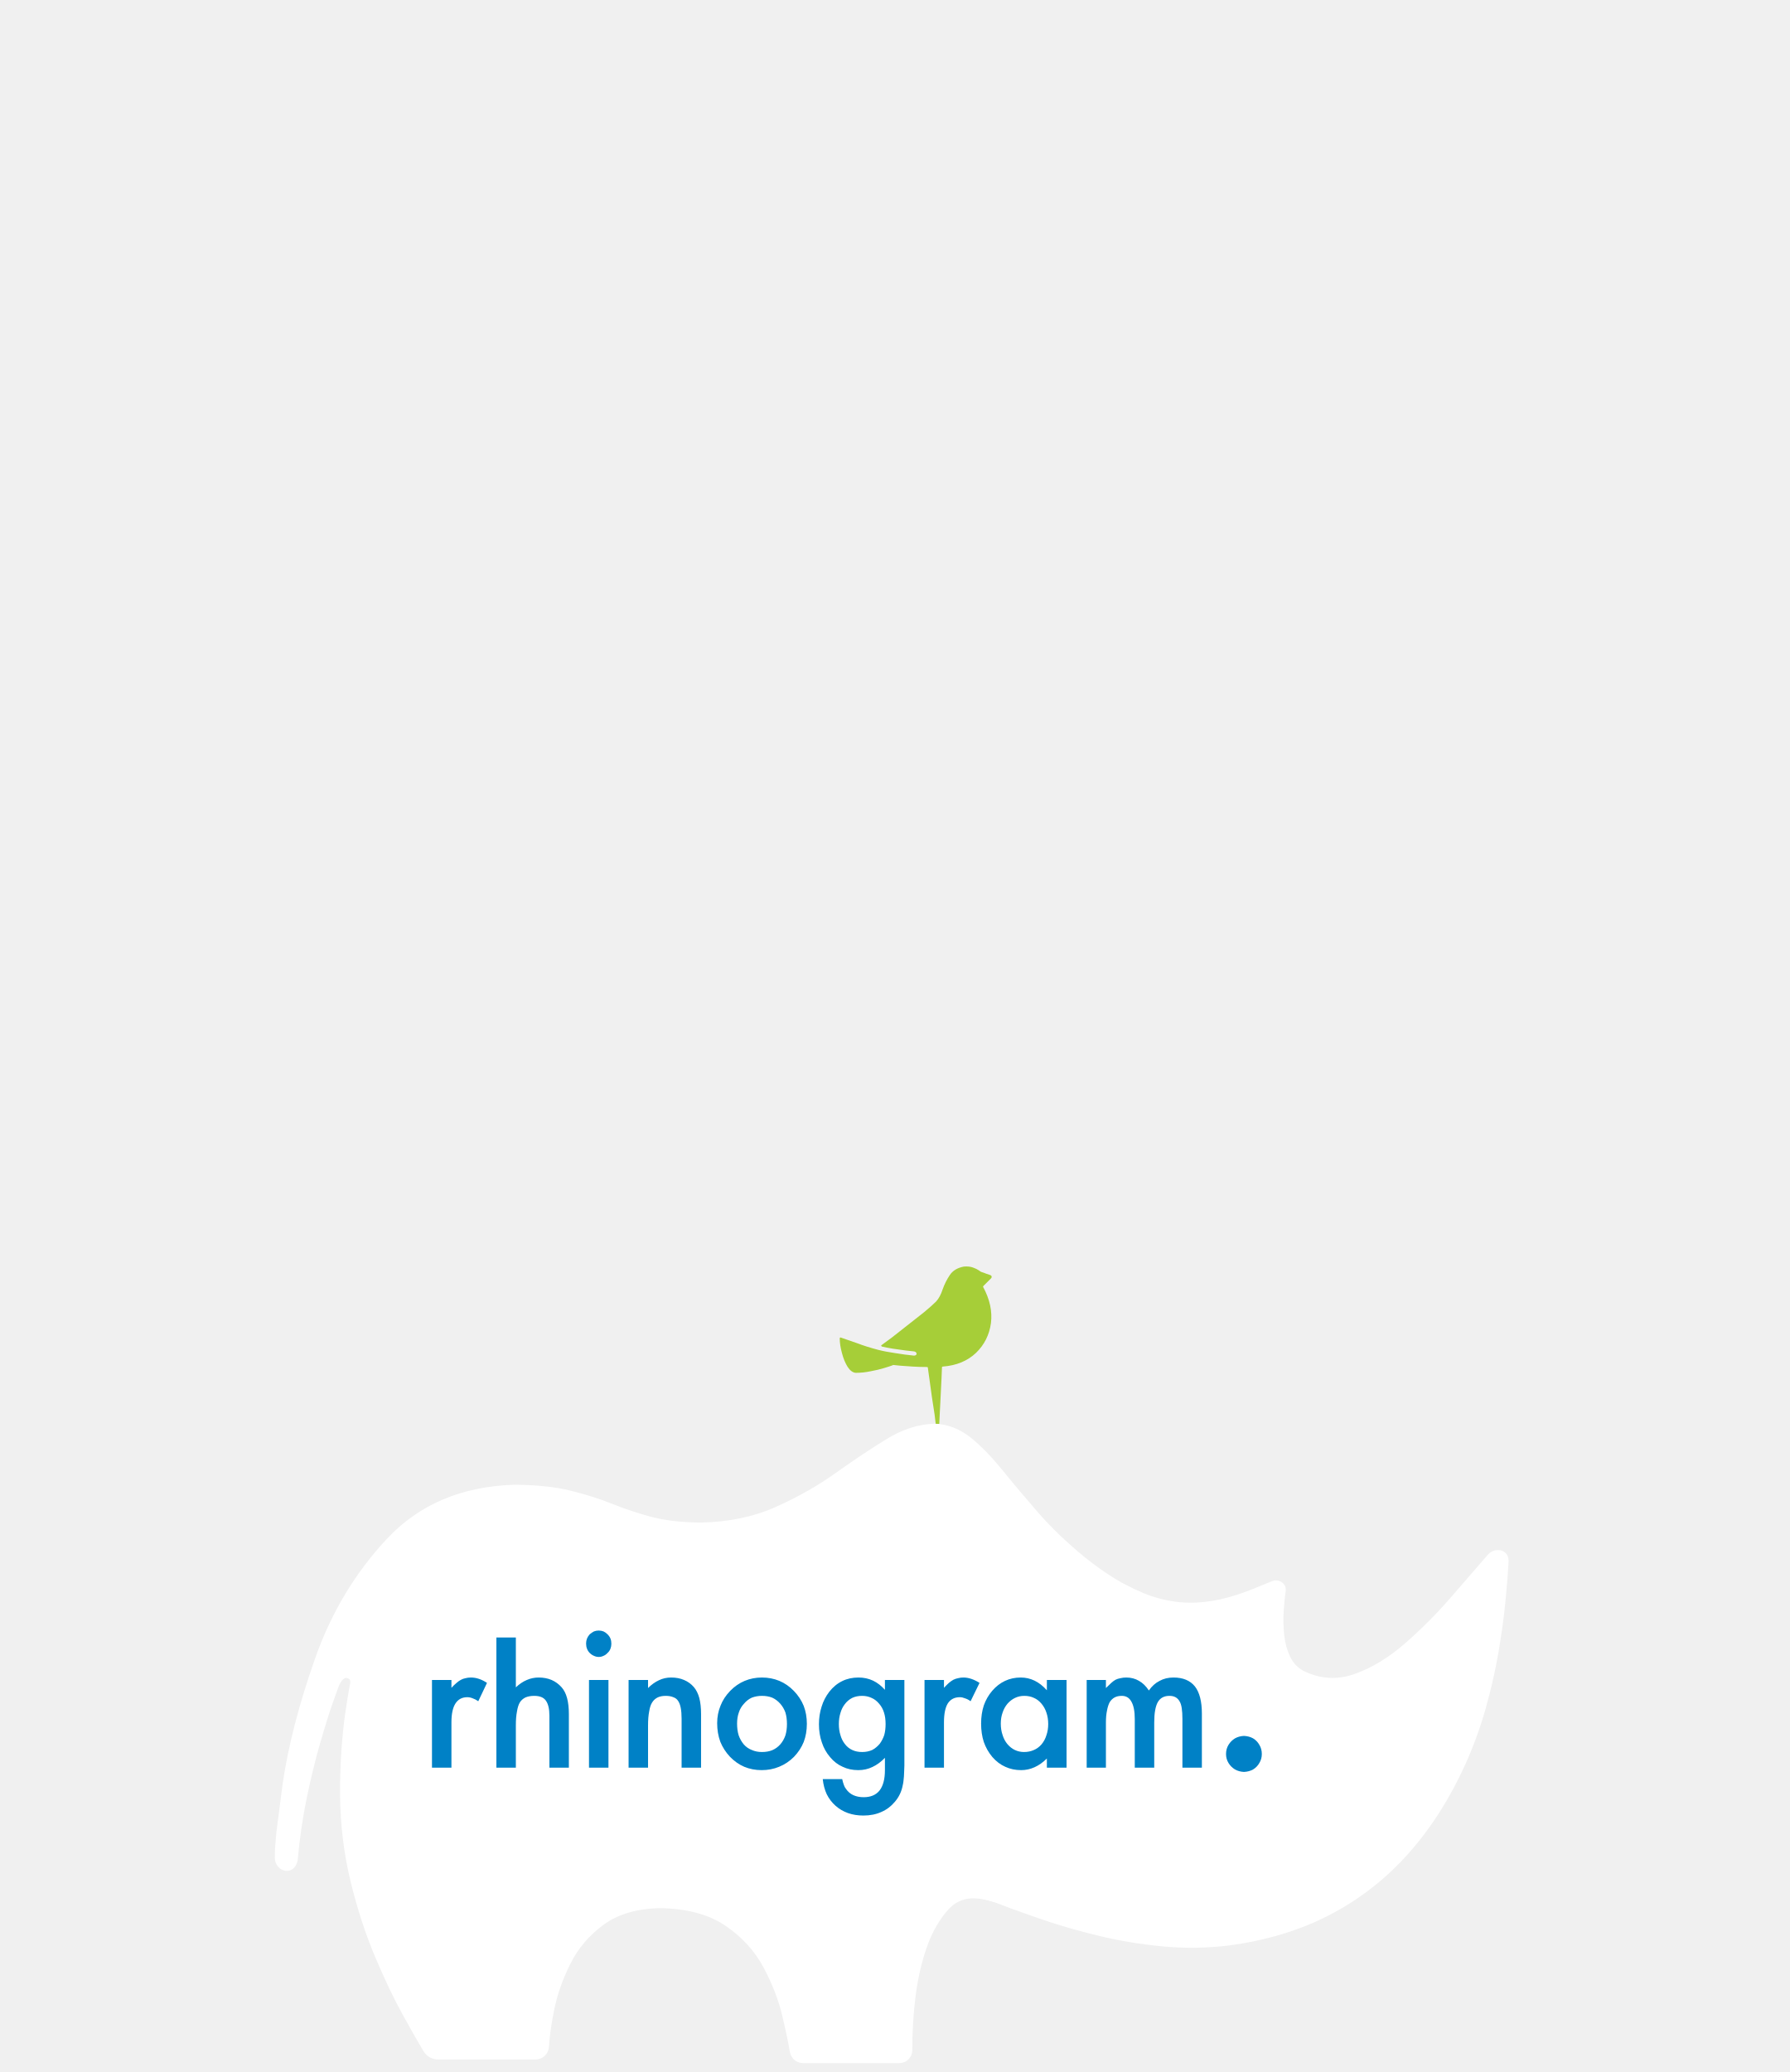
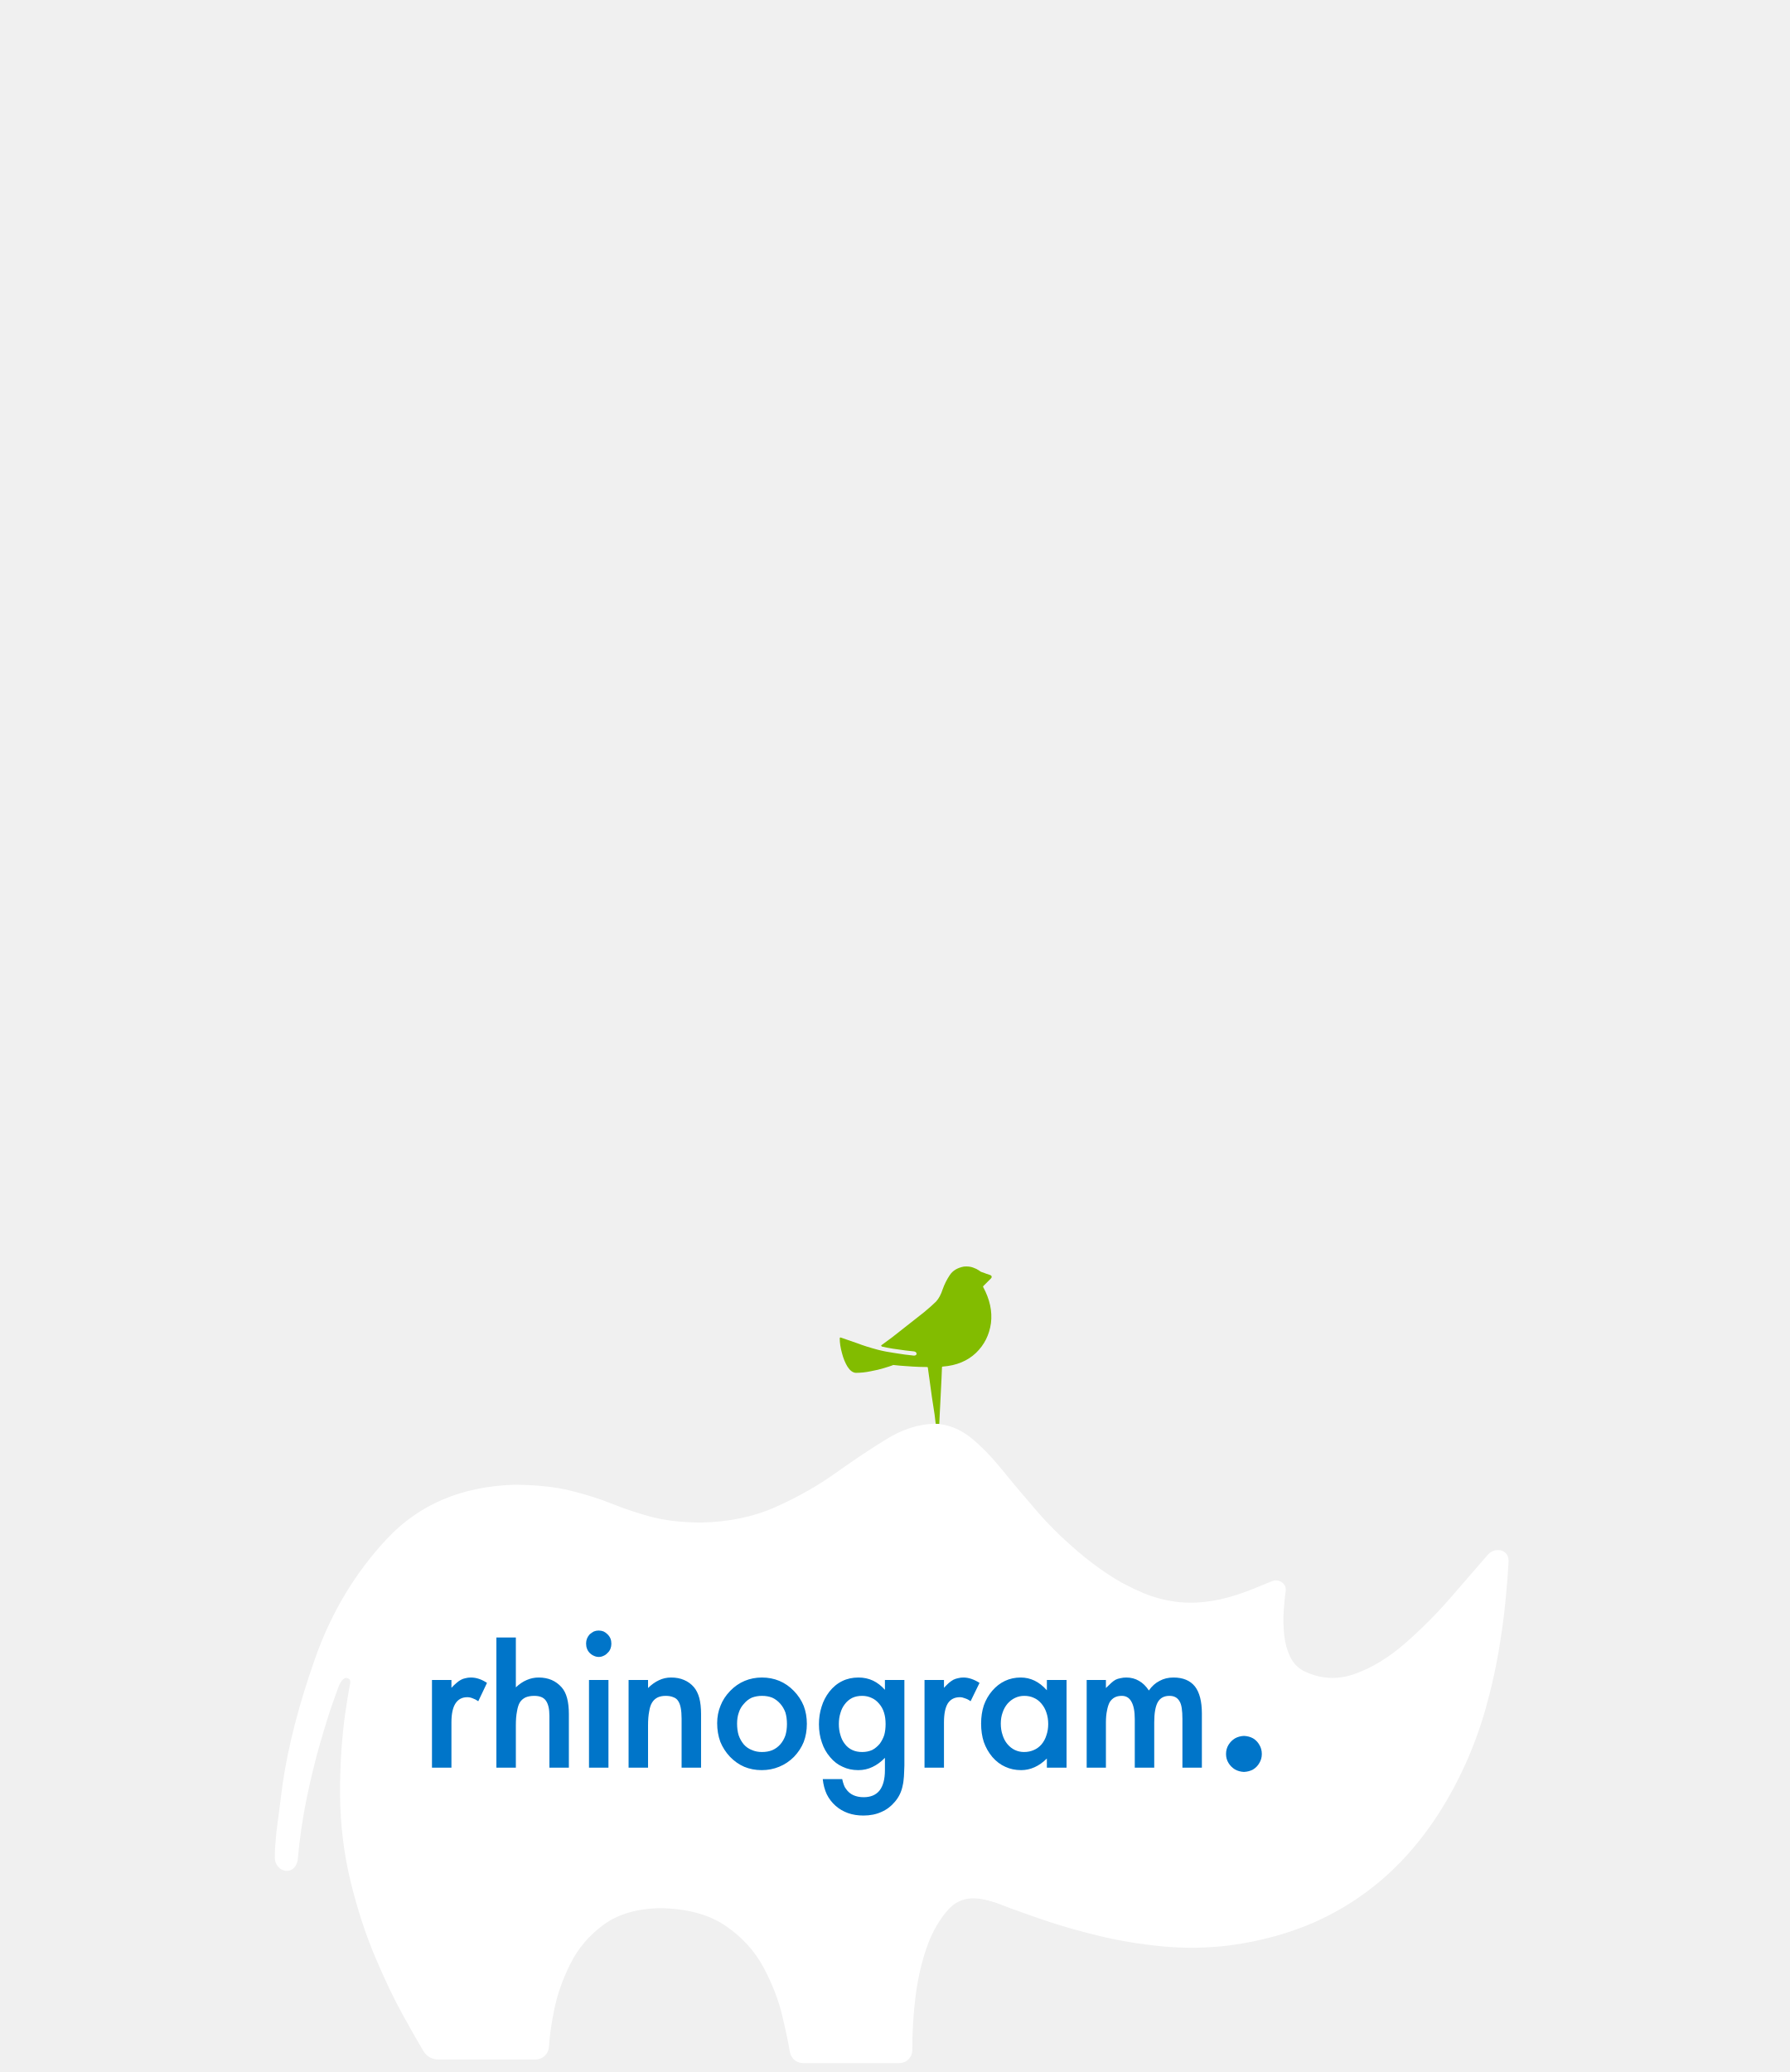
<svg xmlns="http://www.w3.org/2000/svg" xmlns:xlink="http://www.w3.org/1999/xlink" version="1.1" preserveAspectRatio="none" x="0px" y="0px" width="760px" height="880px" viewBox="614 10 760 880">
  <defs>
    <g id="Symbol_6_0_Layer0_0_FILL">
-       <path fill="#a6ce38" stroke="none" d=" M 955 467 Q 954.95 467.05 954.95 467.15 954.95 468.65 955.45 470.45 955.9 472.2 956.7 473.5 957.55 474.8 958.55 474.85 960.2 474.85 961.85 474.5 963.5 474.2 964.8 473.8 966.15 473.4 966.8 473.15 966.85 473.15 966.85 473.1 966.9 473.1 966.95 473.1 L 968.45 473.25 Q 969.65 473.35 971.25 473.45 972.9 473.55 974.45 473.55 974.55 473.55 974.6 473.6 974.65 473.65 974.65 473.75 L 975 476.25 Q 975.25 478.1 975.55 480.25 975.9 482.45 976.15 484.15 L 976.4 486.25 Q 976.6 486.25 976.8 486.3 977 486.3 977.2 486.3 L 977.3 484.15 Q 977.4 482.45 977.5 480.2 977.6 478 977.7 476.15 L 977.8 473.65 Q 977.8 473.55 977.85 473.5 977.9 473.45 978 473.45 982.55 473.1 985.4 470.4 988.2 467.7 988.75 463.75 989.25 459.8 987 455.65 987 455.6 987 455.55 987 455.5 987.05 455.45 L 988.75 453.75 Q 988.95 453.55 988.9 453.3 988.85 453.1 988.6 453 988.15 452.85 987.7 452.7 987.25 452.5 986.6 452.3 L 986.4 452.2 986.05 451.95 Q 985.55 451.6 984.7 451.3 983.85 451 982.7 451.1 980.55 451.5 979.55 453 978.55 454.5 977.95 456.2 977.4 457.9 976.5 458.9 975.55 459.85 973.8 461.3 972 462.75 970.05 464.25 968.1 465.8 966.55 467 964.95 468.2 964.3 468.65 964.15 468.75 964.25 468.85 964.3 468.95 964.45 469 965.3 469.2 966.8 469.45 968.25 469.65 969.65 469.85 L 971.45 470.05 Q 971.9 470.1 972.05 470.35 972.2 470.6 972.05 470.8 971.9 471 971.5 471 969.5 470.8 967.4 470.45 965.25 470.15 963.5 469.7 960.85 469 958.9 468.25 956.9 467.55 955.15 466.95 955.05 466.95 955 467 Z" />
+       <path fill="#82bc00" stroke="none" d=" M 955 467 Q 954.95 467.05 954.95 467.15 954.95 468.65 955.45 470.45 955.9 472.2 956.7 473.5 957.55 474.8 958.55 474.85 960.2 474.85 961.85 474.5 963.5 474.2 964.8 473.8 966.15 473.4 966.8 473.15 966.85 473.15 966.85 473.1 966.9 473.1 966.95 473.1 L 968.45 473.25 Q 969.65 473.35 971.25 473.45 972.9 473.55 974.45 473.55 974.55 473.55 974.6 473.6 974.65 473.65 974.65 473.75 L 975 476.25 Q 975.25 478.1 975.55 480.25 975.9 482.45 976.15 484.15 L 976.4 486.25 Q 976.6 486.25 976.8 486.3 977 486.3 977.2 486.3 L 977.3 484.15 Q 977.4 482.45 977.5 480.2 977.6 478 977.7 476.15 L 977.8 473.65 Q 977.8 473.55 977.85 473.5 977.9 473.45 978 473.45 982.55 473.1 985.4 470.4 988.2 467.7 988.75 463.75 989.25 459.8 987 455.65 987 455.6 987 455.55 987 455.5 987.05 455.45 L 988.75 453.75 Q 988.95 453.55 988.9 453.3 988.85 453.1 988.6 453 988.15 452.85 987.7 452.7 987.25 452.5 986.6 452.3 L 986.4 452.2 986.05 451.95 Q 985.55 451.6 984.7 451.3 983.85 451 982.7 451.1 980.55 451.5 979.55 453 978.55 454.5 977.95 456.2 977.4 457.9 976.5 458.9 975.55 459.85 973.8 461.3 972 462.75 970.05 464.25 968.1 465.8 966.55 467 964.95 468.2 964.3 468.65 964.15 468.75 964.25 468.85 964.3 468.95 964.45 469 965.3 469.2 966.8 469.45 968.25 469.65 969.65 469.85 L 971.45 470.05 Q 971.9 470.1 972.05 470.35 972.2 470.6 972.05 470.8 971.9 471 971.5 471 969.5 470.8 967.4 470.45 965.25 470.15 963.5 469.7 960.85 469 958.9 468.25 956.9 467.55 955.15 466.95 955.05 466.95 955 467 Z" />
    </g>
    <g id="Symbol_7_0_Layer0_0_FILL">
      <path fill="#FFFFFF" stroke="none" d=" M 1336.05 565.75 Q 1325.55 541.3 1309.5 520 1293.45 498.7 1270.9 480.6 1253.5 473.35 1234.6 461.75 1215.75 450.15 1194.95 433.55 1158.6 403.8 1132.1 373.4 1105.65 343 1084.5 316.85 1063.35 290.7 1043 273.75 1022.65 256.75 998.6 253.85 997.45 253.75 996.2 253.65 995 253.55 993.8 253.55 993.15 253.5 992.55 253.5 991.95 253.5 991.3 253.5 959.55 254.5 927.35 274.3 895.15 294.05 858.65 320.1 822.2 346.1 777.65 365.85 733.1 385.65 676.65 386.65 637.3 386.25 609.55 378.7 581.85 371.15 557.05 361.15 532.25 351.2 501.65 343.65 471.1 336.05 426.1 335.65 319.7 339.05 255 407.7 190.3 476.35 157.4 569.65 124.5 662.95 113.4 740.3 L 105.25 803.55 103.4 824.55 103.05 838.5 Q 103.15 845.3 107.35 850.25 111.5 855.25 118.25 856.05 121 856.3 124.2 855.1 127.45 853.9 130.1 850.65 132.75 847.35 133.9 841.5 137.7 798.4 146.1 757.8 154.55 717.25 164.05 684.2 173.6 651.2 180.75 630.75 L 189.05 607.6 Q 190.1 604.75 191.95 601.85 193.75 598.85 196.15 597.15 198.55 595.45 201.25 596.4 205.05 597.95 204.85 601 204.7 604.05 203.65 608.35 200.8 623.9 197.9 644.25 195 664.65 193 691.3 191 718 190.95 752.5 191.55 814.5 205.2 870.3 218.8 926.1 238.3 972.05 257.75 1018.05 275.8 1050.6 293.85 1083.15 303.25 1098.7 306.45 1104.15 311.8 1107.2 317.15 1110.25 323.5 1110.3 L 454.35 1110.3 Q 461.75 1110.15 466.85 1105.4 471.95 1100.65 472.6 1093.3 473.45 1074.05 479.6 1043.4 485.75 1012.8 501.35 981.45 516.95 950.1 546.2 928.65 575.5 907.2 622.55 906.3 677.5 907.3 710.9 930.3 744.35 953.3 761.95 986.5 779.55 1019.65 787 1051.15 794.4 1082.6 797.35 1100.55 798.75 1107 803.65 1111 808.5 1115 815.15 1115.1 L 944.95 1115.1 Q 952.4 1114.9 957.25 1109.95 962.15 1105 962.35 1097.5 962.2 1061.35 966.65 1025.4 971.15 989.45 981.95 958.7 992.75 927.95 1011.6 907.35 1024.4 893.9 1041.95 893.15 1059.5 892.45 1083.1 901.85 1086.9 903.35 1091.1 904.9 1095.25 906.5 1099.7 908.2 1102.15 908.65 1104.4 909 1106.65 909.4 1108.65 909.75 1122.45 912.1 1136.1 913.9 1149.75 915.7 1163.5 915.75 1177.25 915.8 1191.45 912.95 1221.2 906.7 1246.05 894.95 1270.85 883.15 1291.7 865.45 1312.5 847.75 1330.3 823.75 1340.5 810.05 1346.65 797.6 1352.85 785.15 1356.4 772.25 1359.95 759.35 1362.2 744.35 1362.25 743.75 1362.35 743.2 L 1362.55 742.05 Q 1362.65 737.7 1362.9 734 L 1363.25 729.05 Q 1365.05 713.65 1364.35 699.95 1363.6 686.3 1361.55 672.7 1359.5 659.15 1357.2 644.1 1354.15 622.8 1348.95 603.25 1343.75 583.65 1336.05 565.75 Z" />
    </g>
    <g id="Symbol_8_0_Layer0_0_FILL">
      <path fill="#FFFFFF" stroke="none" d=" M 1465.55 478.95 Q 1466.15 473.85 1463.5 470.2 1460.85 466.55 1456.45 465.2 1452.05 463.85 1447.4 465.55 1436 470.25 1421.05 476.3 1406.1 482.4 1388.35 487.4 1366.75 493.45 1344.9 494.5 1323.05 495.55 1299.85 490.1 1276.7 484.65 1251.05 471.15 1247.3 469.7 1244.45 468.45 1241.6 467.2 1240.05 466.3 1221.55 456.15 1201.35 449.15 1181.15 442.1 1160.9 438.85 1143.2 436.05 1127.7 435.95 1112.25 435.9 1096.9 437.95 1081.5 439.95 1064.05 443.55 1046.3 447.1 1033.8 453.5 1021.35 459.9 1010.85 469.3 1000.35 478.65 988.65 491.2 982.15 498 974.2 508.15 966.25 518.25 959.65 529.2 953.1 540.15 950.7 549.4 948.65 557.8 946.7 566.3 944.75 574.8 942.9 583.4 940.3 595.35 937.95 607.3 935.65 619.25 933.75 631.1 931.15 646.7 928 662.65 924.85 678.65 922.7 694.7 920.55 710.75 921 726.6 921.4 740.4 922.2 751.9 923.05 763.4 926.05 774.5 929 785.55 935.85 798.05 L 936 798.35 Q 946.6 817.3 958.85 830.6 971.1 843.9 985.85 854.6 1000.6 865.25 1018.75 876.3 1023.8 879.4 1028.55 881.75 1033.25 884.1 1038.2 886.45 1041.05 887.3 1044.55 888.65 1048.05 890.05 1051.05 891.3 1054.05 892.55 1055.3 893.15 L 1056.3 893.55 Q 1057 893.9 1058 894.35 1063.75 895.45 1070 897.3 1076.3 899.2 1083.1 901.85 1106.65 911.2 1140.6 922.7 1174.55 934.2 1215.35 944 1256.2 953.75 1300.45 957.9 1344.7 962 1388.95 956.6 1465.15 946.5 1525.5 915.05 1585.8 883.6 1631.2 832.45 1676.6 781.3 1707.9 712.1 1724.45 675.15 1735.25 636.8 1746 598.4 1752.3 561.9 1758.55 525.4 1761.65 494 1764.75 462.6 1766 439.6 1766.2 430.95 1761.3 427.05 1756.4 423.1 1749.85 423.75 1743.25 424.4 1738.5 429.45 1717.05 454.2 1688.35 487.3 1659.7 520.4 1626.5 549.4 1593.3 578.4 1558.3 590.75 1523.35 603.15 1489.4 586.45 1477.35 579.75 1471.35 567 1465.3 554.2 1463.6 538.45 1461.9 522.7 1462.8 507.05 1463.75 491.4 1465.55 478.95 Z" />
    </g>
    <g id="Symbol_9_0_Layer0_0_FILL">
-       <path fill="#0081C6" stroke="none" d=" M 1045.3 556 Q 1044.2 556.05 1043.3 556.55 1042.4 557.1 1041.85 558 1041.3 558.9 1041.3 560.05 1041.3 561.15 1041.85 562.05 1042.4 562.95 1043.3 563.5 1044.2 564 1045.3 564.05 1046.45 564 1047.35 563.5 1048.25 562.95 1048.75 562.05 1049.3 561.15 1049.3 560.05 1049.3 558.9 1048.75 558 1048.25 557.1 1047.35 556.55 1046.45 556.05 1045.3 556 Z" />
+       <path fill="#0075c9" stroke="none" d=" M 1045.3 556 Q 1044.2 556.05 1043.3 556.55 1042.4 557.1 1041.85 558 1041.3 558.9 1041.3 560.05 1041.3 561.15 1041.85 562.05 1042.4 562.95 1043.3 563.5 1044.2 564 1045.3 564.05 1046.45 564 1047.35 563.5 1048.25 562.95 1048.75 562.05 1049.3 561.15 1049.3 560.05 1049.3 558.9 1048.75 558 1048.25 557.1 1047.35 556.55 1046.45 556.05 1045.3 556 Z" />
    </g>
    <g id="Symbol_10_0_Layer0_0_FILL">
-       <path fill="#0081C6" stroke="none" d=" M 1005.65 543.5 L 1001.25 543.5 1001.25 545.8 Q 999.95 544.35 998.5 543.65 997.05 542.95 995.4 542.95 993.5 542.95 991.9 543.7 990.3 544.45 989.05 545.9 987.8 547.35 987.15 549.2 986.55 551.05 986.55 553.25 986.55 555.5 987.15 557.35 987.8 559.2 989.05 560.7 990.35 562.2 991.95 562.9 993.55 563.65 995.5 563.65 997.05 563.65 998.5 563 999.95 562.35 1001.25 561.05 L 1001.25 563.1 1005.65 563.1 1005.65 543.5 M 1001.55 553.35 Q 1001.55 554.7 1001.15 555.85 1000.8 557 1000.05 557.9 999.3 558.75 998.35 559.15 997.35 559.6 996.15 559.6 995.05 559.6 994.1 559.15 993.15 558.7 992.4 557.8 991.7 556.95 991.35 555.8 990.95 554.65 990.95 553.25 990.95 551.9 991.35 550.8 991.7 549.7 992.45 548.8 993.2 547.95 994.15 547.5 995.1 547.05 996.2 547.05 997.4 547.05 998.35 547.5 999.3 547.9 1000.05 548.8 1000.8 549.7 1001.15 550.8 1001.55 551.95 1001.55 553.35 M 980.35 543.45 Q 979.9 543.7 979.35 544.15 978.85 544.6 978.25 545.25 L 978.25 543.5 973.9 543.5 973.9 563.1 978.25 563.1 978.25 552.95 Q 978.25 550.15 979.1 548.75 980 547.35 981.8 547.35 982.35 547.35 982.95 547.6 983.6 547.8 984.2 548.25 L 986.2 544.15 Q 985.25 543.55 984.35 543.25 983.45 542.95 982.6 542.95 981.95 542.95 981.4 543.1 980.85 543.2 980.35 543.45 M 1016.6 543.45 Q 1016.15 543.7 1015.65 544.15 1015.1 544.65 1014.45 545.3 L 1014.45 543.5 1010.15 543.5 1010.15 563.1 1014.45 563.1 1014.45 553 Q 1014.45 551.45 1014.7 550.3 1014.9 549.2 1015.3 548.45 1015.75 547.75 1016.4 547.4 1017.05 547.05 1018 547.05 1019.45 547.05 1020.15 548.35 1020.9 549.65 1020.9 552.25 L 1020.9 563.1 1025.25 563.1 1025.25 553 Q 1025.25 551.4 1025.45 550.3 1025.65 549.15 1026.05 548.45 1026.45 547.75 1027.1 547.4 1027.75 547.05 1028.65 547.05 1029.45 547.05 1030 547.35 1030.55 547.65 1030.9 548.25 1031.25 548.8 1031.4 549.8 1031.55 550.8 1031.55 552.2 L 1031.55 563.1 1035.9 563.1 1035.9 551 Q 1035.9 546.95 1034.35 544.95 1032.75 542.95 1029.55 542.95 1027.8 542.95 1026.45 543.7 1025.05 544.4 1024.05 545.85 1023.1 544.4 1021.85 543.7 1020.6 542.95 1019 542.95 1018.3 542.95 1017.7 543.1 1017.1 543.2 1016.6 543.45 M 920.15 543.5 Q 918.9 542.95 917.25 542.95 915.8 542.95 914.55 543.55 913.25 544.15 912.1 545.3 L 912.1 543.5 907.75 543.5 907.75 563.1 912.1 563.1 912.1 553.65 Q 912.1 551.8 912.35 550.55 912.55 549.25 913 548.55 913.45 547.8 914.25 547.4 915 547.05 916.05 547.05 917.05 547.05 917.75 547.35 918.45 547.6 918.8 548.15 919.2 548.7 919.4 549.7 919.6 550.7 919.6 552.15 L 919.6 563.1 923.95 563.1 923.95 551.1 Q 923.95 549 923.55 547.5 923.15 546.05 922.35 545.1 921.45 544.05 920.15 543.5 M 903.25 543.5 L 898.9 543.5 898.9 563.1 903.25 563.1 903.25 543.5 M 900 538.1 Q 900.5 538.35 901.1 538.35 901.65 538.35 902.15 538.1 902.65 537.9 903.05 537.45 903.5 537.05 903.7 536.5 903.9 536 903.9 535.4 903.9 534.75 903.7 534.25 903.5 533.75 903.05 533.3 902.65 532.9 902.15 532.65 901.65 532.45 901.05 532.45 900.5 532.45 900 532.65 899.5 532.9 899.05 533.3 898.65 533.75 898.45 534.25 898.25 534.75 898.25 535.35 898.25 536 898.45 536.5 898.65 537.05 899.05 537.45 899.5 537.9 900 538.1 M 941.45 543.7 Q 939.65 542.95 937.55 542.95 935.5 542.95 933.7 543.7 931.9 544.45 930.45 545.95 929 547.45 928.3 549.25 927.55 551.05 927.55 553.15 927.55 555.4 928.25 557.3 929 559.15 930.4 560.65 931.85 562.15 933.6 562.9 935.4 563.65 937.5 563.65 939.6 563.65 941.4 562.9 943.25 562.15 944.7 560.7 946.15 559.2 946.9 557.35 947.6 555.5 947.6 553.3 947.6 551.15 946.9 549.3 946.15 547.45 944.7 545.95 943.25 544.45 941.45 543.7 M 943.15 553.35 Q 943.15 554.75 942.8 555.9 942.4 557.05 941.65 557.9 940.9 558.75 939.85 559.2 938.85 559.6 937.55 559.6 936.3 559.6 935.3 559.15 934.25 558.75 933.5 557.9 932.75 557 932.35 555.85 932 554.7 932 553.25 932 551.85 932.4 550.75 932.75 549.65 933.55 548.8 934.3 547.9 935.3 547.45 936.35 547.05 937.55 547.05 938.85 547.05 939.85 547.45 940.85 547.9 941.65 548.8 942.4 549.65 942.8 550.75 943.15 551.9 943.15 553.35 M 962.4 543.65 Q 960.9 542.95 959.15 542.95 957.1 542.95 955.5 543.75 953.85 544.55 952.6 546.15 951.45 547.65 950.9 549.45 950.3 551.3 950.3 553.4 950.3 555.6 950.95 557.45 951.55 559.3 952.8 560.75 954 562.2 955.6 562.9 957.15 563.65 959.1 563.65 960.8 563.65 962.25 562.95 963.75 562.25 965.05 560.9 L 965.05 563.65 Q 965.05 566.65 963.85 568.2 962.65 569.7 960.3 569.7 959 569.7 958 569.25 957 568.8 956.35 567.85 956.05 567.5 955.85 566.9 955.65 566.35 955.5 565.65 L 951.15 565.65 Q 951.35 567.55 952.05 569.05 952.8 570.55 954.05 571.65 955.25 572.7 956.8 573.25 958.35 573.8 960.25 573.8 962.5 573.8 964.25 573 966 572.25 967.25 570.75 967.95 569.95 968.4 569 968.85 568.05 969.05 566.95 969.15 566.55 969.2 566.05 969.25 565.6 969.3 565.05 969.35 564.55 969.35 563.95 969.4 563.3 969.4 562.6 L 969.4 543.5 965.05 543.5 965.05 545.7 Q 963.85 544.35 962.4 543.65 M 965.2 553.35 Q 965.2 554.7 964.9 555.8 964.55 556.85 963.9 557.75 963.15 558.65 962.2 559.15 961.2 559.6 959.95 559.6 958.7 559.6 957.75 559.15 956.75 558.7 956.05 557.75 955.4 556.9 955.1 555.8 954.75 554.7 954.75 553.35 954.75 552 955.1 550.9 955.4 549.8 956.05 548.95 956.75 548 957.75 547.5 958.7 547.05 959.95 547.05 961.1 547.05 962.05 547.5 963 547.9 963.75 548.8 964.5 549.65 964.85 550.8 965.2 551.9 965.2 553.35 M 887.65 542.95 Q 886.25 542.95 885 543.5 883.7 544.05 882.55 545.15 L 882.55 534 878.2 534 878.2 563.1 882.55 563.1 882.55 553.6 Q 882.55 551.8 882.8 550.55 883 549.25 883.45 548.5 883.9 547.8 884.7 547.4 885.55 547.05 886.65 547.05 887.55 547.05 888.2 547.3 888.85 547.55 889.25 548.1 889.65 548.65 889.85 549.5 890.05 550.35 890.05 551.5 L 890.05 563.1 894.4 563.1 894.4 551.1 Q 894.4 549.05 894 547.55 893.6 546.05 892.75 545.1 891.8 544.05 890.55 543.5 889.25 542.95 887.65 542.95 M 868.15 543.5 L 863.8 543.5 863.8 563.1 868.15 563.1 868.15 552.95 Q 868.15 550.15 869.05 548.75 869.95 547.35 871.7 547.35 872.3 547.35 872.9 547.6 873.5 547.8 874.15 548.25 L 876.1 544.15 Q 875.2 543.55 874.3 543.25 873.4 542.95 872.5 542.95 871.85 542.95 871.3 543.1 870.75 543.2 870.3 543.45 869.8 543.7 869.3 544.15 868.75 544.6 868.15 545.25 L 868.15 543.5 Z" />
+       <path fill="#0075c9" stroke="none" d=" M 1005.65 543.5 L 1001.25 543.5 1001.25 545.8 Q 999.95 544.35 998.5 543.65 997.05 542.95 995.4 542.95 993.5 542.95 991.9 543.7 990.3 544.45 989.05 545.9 987.8 547.35 987.15 549.2 986.55 551.05 986.55 553.25 986.55 555.5 987.15 557.35 987.8 559.2 989.05 560.7 990.35 562.2 991.95 562.9 993.55 563.65 995.5 563.65 997.05 563.65 998.5 563 999.95 562.35 1001.25 561.05 L 1001.25 563.1 1005.65 563.1 1005.65 543.5 M 1001.55 553.35 Q 1001.55 554.7 1001.15 555.85 1000.8 557 1000.05 557.9 999.3 558.75 998.35 559.15 997.35 559.6 996.15 559.6 995.05 559.6 994.1 559.15 993.15 558.7 992.4 557.8 991.7 556.95 991.35 555.8 990.95 554.65 990.95 553.25 990.95 551.9 991.35 550.8 991.7 549.7 992.45 548.8 993.2 547.95 994.15 547.5 995.1 547.05 996.2 547.05 997.4 547.05 998.35 547.5 999.3 547.9 1000.05 548.8 1000.8 549.7 1001.15 550.8 1001.55 551.95 1001.55 553.35 M 980.35 543.45 Q 979.9 543.7 979.35 544.15 978.85 544.6 978.25 545.25 L 978.25 543.5 973.9 543.5 973.9 563.1 978.25 563.1 978.25 552.95 Q 978.25 550.15 979.1 548.75 980 547.35 981.8 547.35 982.35 547.35 982.95 547.6 983.6 547.8 984.2 548.25 L 986.2 544.15 Q 985.25 543.55 984.35 543.25 983.45 542.95 982.6 542.95 981.95 542.95 981.4 543.1 980.85 543.2 980.35 543.45 M 1016.6 543.45 Q 1016.15 543.7 1015.65 544.15 1015.1 544.65 1014.45 545.3 L 1014.45 543.5 1010.15 543.5 1010.15 563.1 1014.45 563.1 1014.45 553 Q 1014.45 551.45 1014.7 550.3 1014.9 549.2 1015.3 548.45 1015.75 547.75 1016.4 547.4 1017.05 547.05 1018 547.05 1019.45 547.05 1020.15 548.35 1020.9 549.65 1020.9 552.25 L 1020.9 563.1 1025.25 563.1 1025.25 553 Q 1025.25 551.4 1025.45 550.3 1025.65 549.15 1026.05 548.45 1026.45 547.75 1027.1 547.4 1027.75 547.05 1028.65 547.05 1029.45 547.05 1030 547.35 1030.55 547.65 1030.9 548.25 1031.25 548.8 1031.4 549.8 1031.55 550.8 1031.55 552.2 L 1031.55 563.1 1035.9 563.1 1035.9 551 Q 1035.9 546.95 1034.35 544.95 1032.75 542.95 1029.55 542.95 1027.8 542.95 1026.45 543.7 1025.05 544.4 1024.05 545.85 1023.1 544.4 1021.85 543.7 1020.6 542.95 1019 542.95 1018.3 542.95 1017.7 543.1 1017.1 543.2 1016.6 543.45 M 920.15 543.5 Q 918.9 542.95 917.25 542.95 915.8 542.95 914.55 543.55 913.25 544.15 912.1 545.3 L 912.1 543.5 907.75 543.5 907.75 563.1 912.1 563.1 912.1 553.65 Q 912.1 551.8 912.35 550.55 912.55 549.25 913 548.55 913.45 547.8 914.25 547.4 915 547.05 916.05 547.05 917.05 547.05 917.75 547.35 918.45 547.6 918.8 548.15 919.2 548.7 919.4 549.7 919.6 550.7 919.6 552.15 L 919.6 563.1 923.95 563.1 923.95 551.1 Q 923.95 549 923.55 547.5 923.15 546.05 922.35 545.1 921.45 544.05 920.15 543.5 M 903.25 543.5 L 898.9 543.5 898.9 563.1 903.25 563.1 903.25 543.5 M 900 538.1 Q 900.5 538.35 901.1 538.35 901.65 538.35 902.15 538.1 902.65 537.9 903.05 537.45 903.5 537.05 903.7 536.5 903.9 536 903.9 535.4 903.9 534.75 903.7 534.25 903.5 533.75 903.05 533.3 902.65 532.9 902.15 532.65 901.65 532.45 901.05 532.45 900.5 532.45 900 532.65 899.5 532.9 899.05 533.3 898.65 533.75 898.45 534.25 898.25 534.75 898.25 535.35 898.25 536 898.45 536.5 898.65 537.05 899.05 537.45 899.5 537.9 900 538.1 M 941.45 543.7 Q 939.65 542.95 937.55 542.95 935.5 542.95 933.7 543.7 931.9 544.45 930.45 545.95 929 547.45 928.3 549.25 927.55 551.05 927.55 553.15 927.55 555.4 928.25 557.3 929 559.15 930.4 560.65 931.85 562.15 933.6 562.9 935.4 563.65 937.5 563.65 939.6 563.65 941.4 562.9 943.25 562.15 944.7 560.7 946.15 559.2 946.9 557.35 947.6 555.5 947.6 553.3 947.6 551.15 946.9 549.3 946.15 547.45 944.7 545.95 943.25 544.45 941.45 543.7 M 943.15 553.35 Q 943.15 554.75 942.8 555.9 942.4 557.05 941.65 557.9 940.9 558.75 939.85 559.2 938.85 559.6 937.55 559.6 936.3 559.6 935.3 559.15 934.25 558.75 933.5 557.9 932.75 557 932.35 555.85 932 554.7 932 553.25 932 551.85 932.4 550.75 932.75 549.65 933.55 548.8 934.3 547.9 935.3 547.45 936.35 547.05 937.55 547.05 938.85 547.05 939.85 547.45 940.85 547.9 941.65 548.8 942.4 549.65 942.8 550.75 943.15 551.9 943.15 553.35 M 962.4 543.65 Q 960.9 542.95 959.15 542.95 957.1 542.95 955.5 543.75 953.85 544.55 952.6 546.15 951.45 547.65 950.9 549.45 950.3 551.3 950.3 553.4 950.3 555.6 950.95 557.45 951.55 559.3 952.8 560.75 954 562.2 955.6 562.9 957.15 563.65 959.1 563.65 960.8 563.65 962.25 562.95 963.75 562.25 965.05 560.9 L 965.05 563.65 Q 965.05 566.65 963.85 568.2 962.65 569.7 960.3 569.7 959 569.7 958 569.25 957 568.8 956.35 567.85 956.05 567.5 955.85 566.9 955.65 566.35 955.5 565.65 L 951.15 565.65 Q 951.35 567.55 952.05 569.05 952.8 570.55 954.05 571.65 955.25 572.7 956.8 573.25 958.35 573.8 960.25 573.8 962.5 573.8 964.25 573 966 572.25 967.25 570.75 967.95 569.95 968.4 569 968.85 568.05 969.05 566.95 969.15 566.55 969.2 566.05 969.25 565.6 969.3 565.05 969.35 564.55 969.35 563.95 969.4 563.3 969.4 562.6 L 969.4 543.5 965.05 543.5 965.05 545.7 Q 963.85 544.35 962.4 543.65 M 965.2 553.35 Q 965.2 554.7 964.9 555.8 964.55 556.85 963.9 557.75 963.15 558.65 962.2 559.15 961.2 559.6 959.95 559.6 958.7 559.6 957.75 559.15 956.75 558.7 956.05 557.75 955.4 556.9 955.1 555.8 954.75 554.7 954.75 553.35 954.75 552 955.1 550.9 955.4 549.8 956.05 548.95 956.75 548 957.75 547.5 958.7 547.05 959.95 547.05 961.1 547.05 962.05 547.5 963 547.9 963.75 548.8 964.5 549.65 964.85 550.8 965.2 551.9 965.2 553.35 M 887.65 542.95 Q 886.25 542.95 885 543.5 883.7 544.05 882.55 545.15 L 882.55 534 878.2 534 878.2 563.1 882.55 563.1 882.55 553.6 Q 882.55 551.8 882.8 550.55 883 549.25 883.45 548.5 883.9 547.8 884.7 547.4 885.55 547.05 886.65 547.05 887.55 547.05 888.2 547.3 888.85 547.55 889.25 548.1 889.65 548.65 889.85 549.5 890.05 550.35 890.05 551.5 L 890.05 563.1 894.4 563.1 894.4 551.1 Q 894.4 549.05 894 547.55 893.6 546.05 892.75 545.1 891.8 544.05 890.55 543.5 889.25 542.95 887.65 542.95 M 868.15 543.5 L 863.8 543.5 863.8 563.1 868.15 563.1 868.15 552.95 Q 868.15 550.15 869.05 548.75 869.95 547.35 871.7 547.35 872.3 547.35 872.9 547.6 873.5 547.8 874.15 548.25 L 876.1 544.15 Q 875.2 543.55 874.3 543.25 873.4 542.95 872.5 542.95 871.85 542.95 871.3 543.1 870.75 543.2 870.3 543.45 869.8 543.7 869.3 544.15 868.75 544.6 868.15 545.25 L 868.15 543.5 Z" />
    </g>
  </defs>
  <g transform="matrix( 1.900192, 0, 0, 1.900192, -843.9,-309.25) ">
    <g transform="matrix( 1, 0, 0, 1, 0,0) ">
      <use xlink:href="#Symbol_6_0_Layer0_0_FILL" />
    </g>
  </g>
  <g transform="matrix( 0.3151398, 0, 0, 0.3151398, 698.25,534.8) ">
    <g transform="matrix( 1, 0, 0, 1, 0,0) ">
      <use xlink:href="#Symbol_7_0_Layer0_0_FILL" />
    </g>
  </g>
  <g transform="matrix( 0.3151398, 0, 0, 0.3151398, 698.25,534.8) ">
    <g transform="matrix( 1, 0, 0, 1, 0,0) ">
      <use xlink:href="#Symbol_8_0_Layer0_0_FILL" />
    </g>
  </g>
  <g transform="matrix( 1.900192, 0, 0, 1.900192, -843.9,-309.25) ">
    <g transform="matrix( 1, 0, 0, 1, 0,0) ">
      <use xlink:href="#Symbol_9_0_Layer0_0_FILL" />
    </g>
  </g>
  <g transform="matrix( 1.900192, 0, 0, 1.900192, -843.9,-309.25) ">
    <g transform="matrix( 1, 0, 0, 1, 0,0) ">
      <use xlink:href="#Symbol_10_0_Layer0_0_FILL" />
    </g>
  </g>
</svg>
